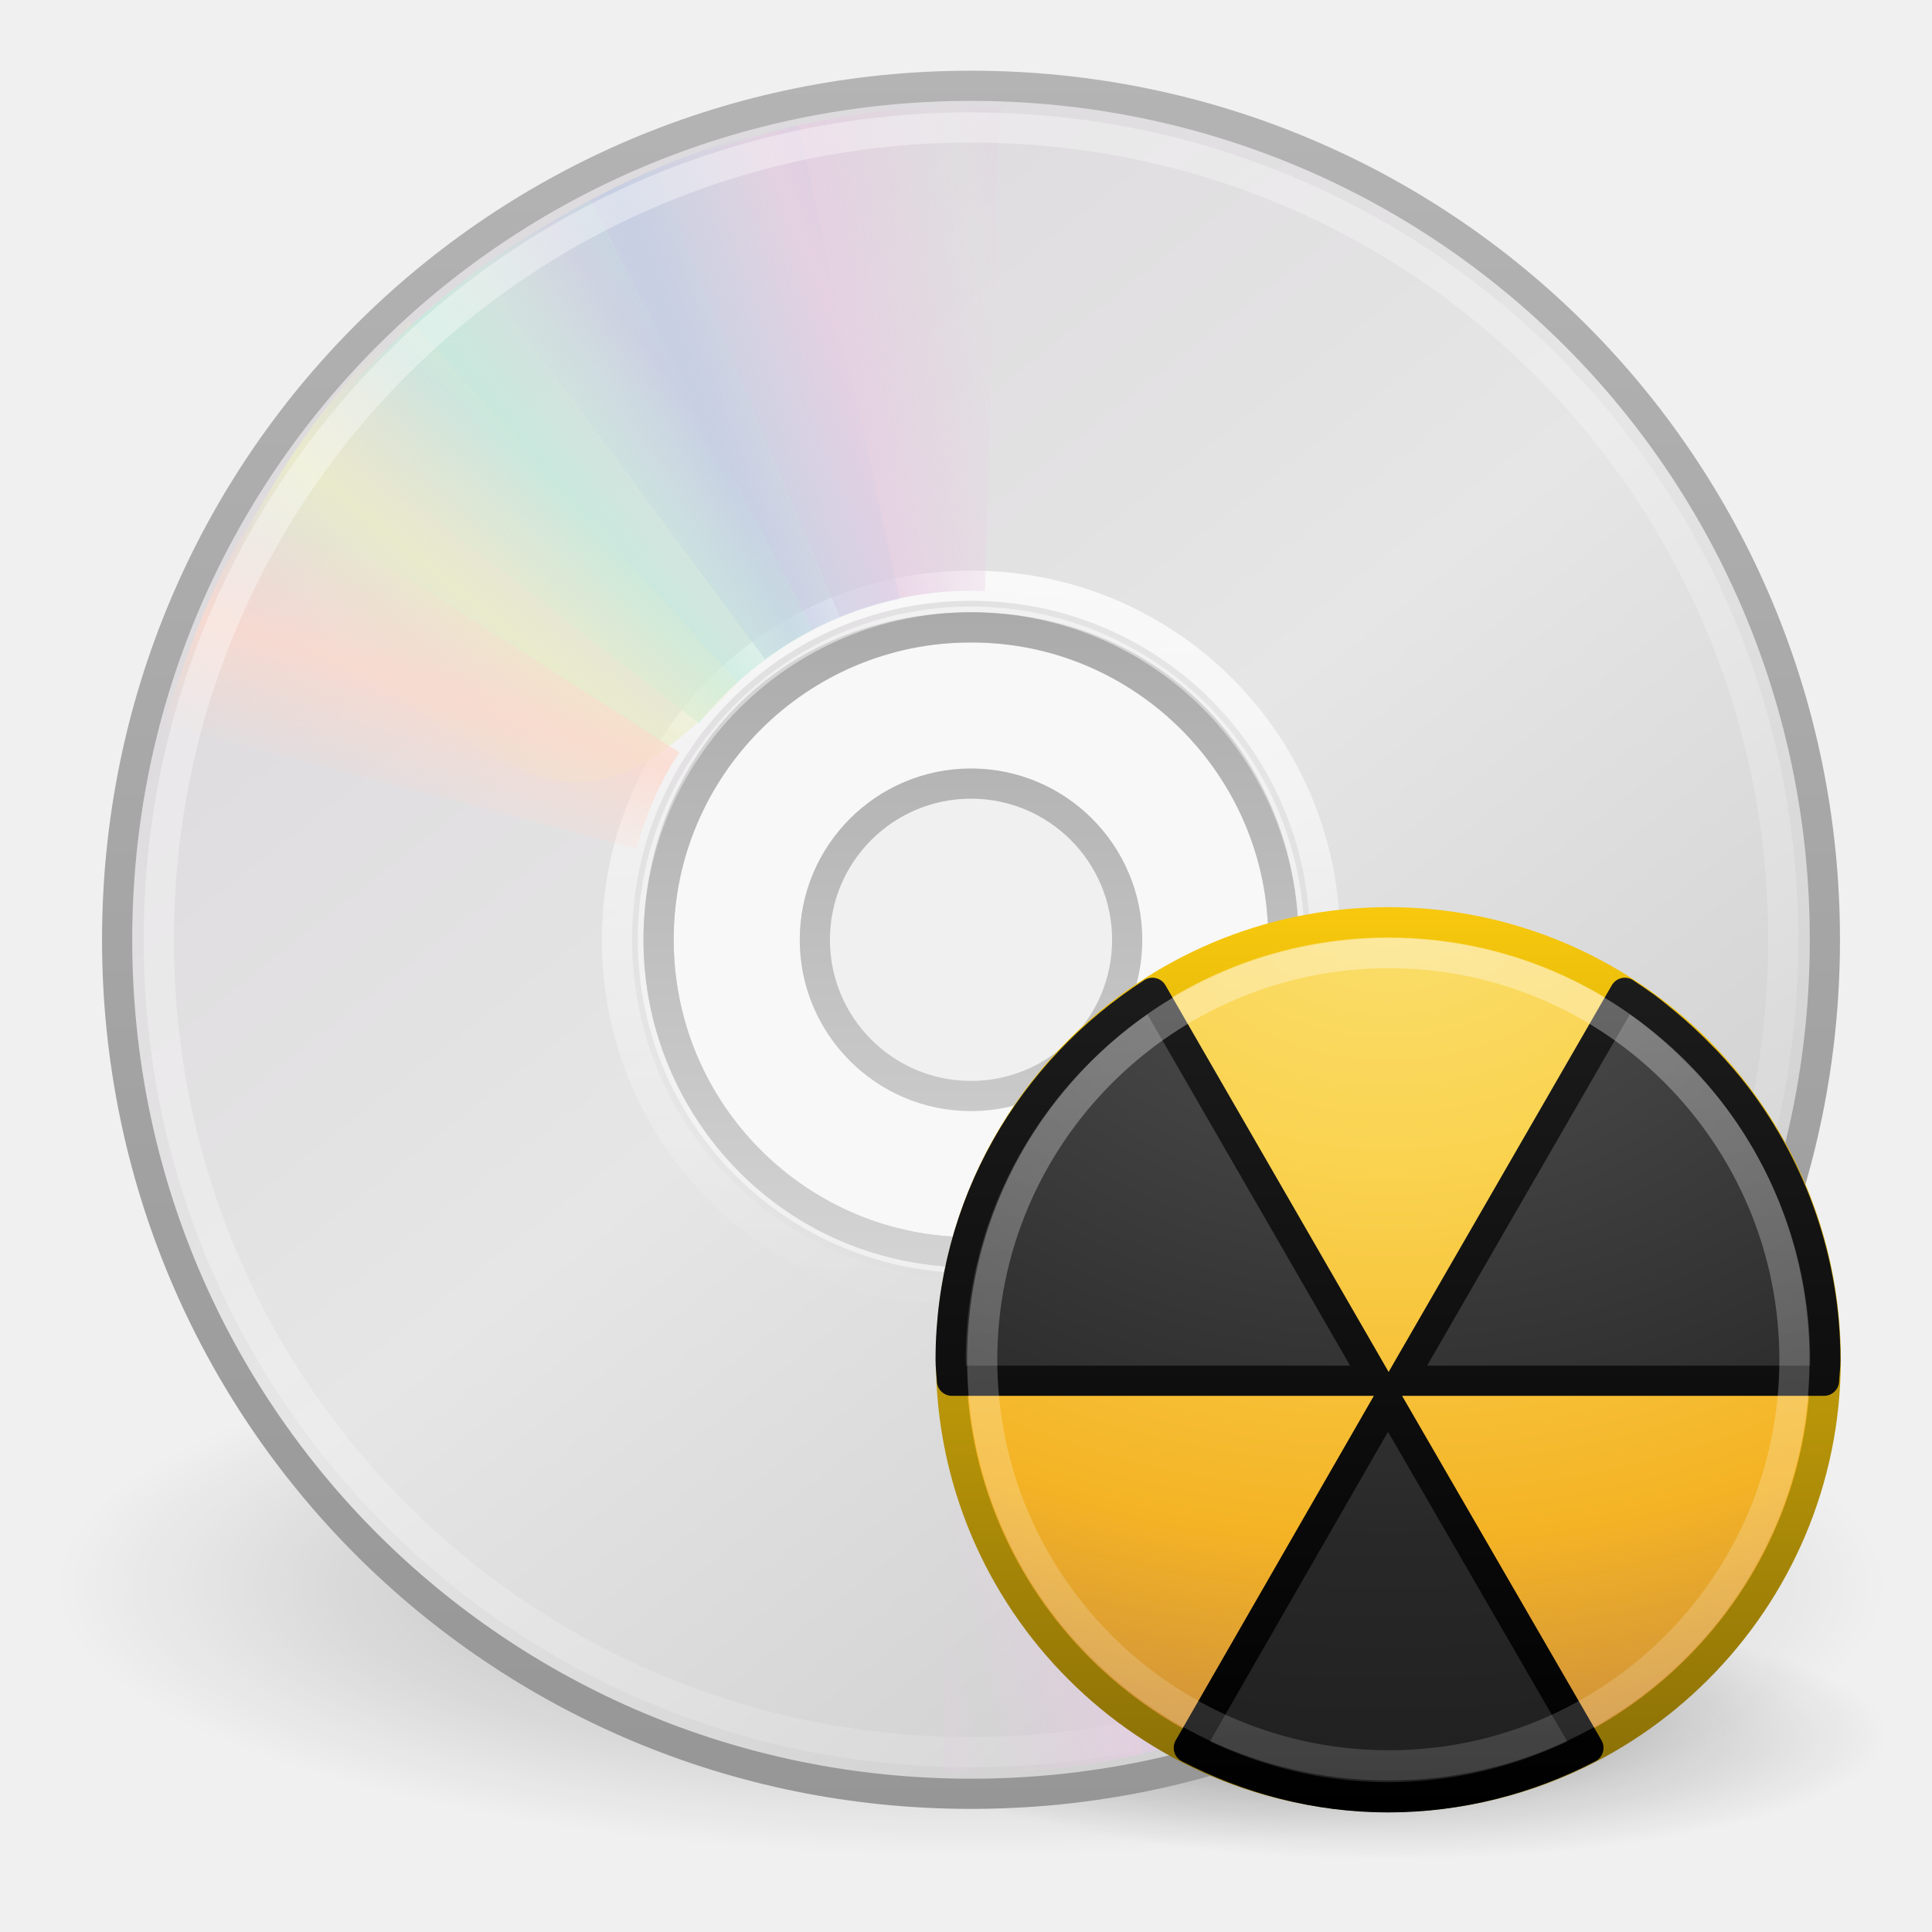
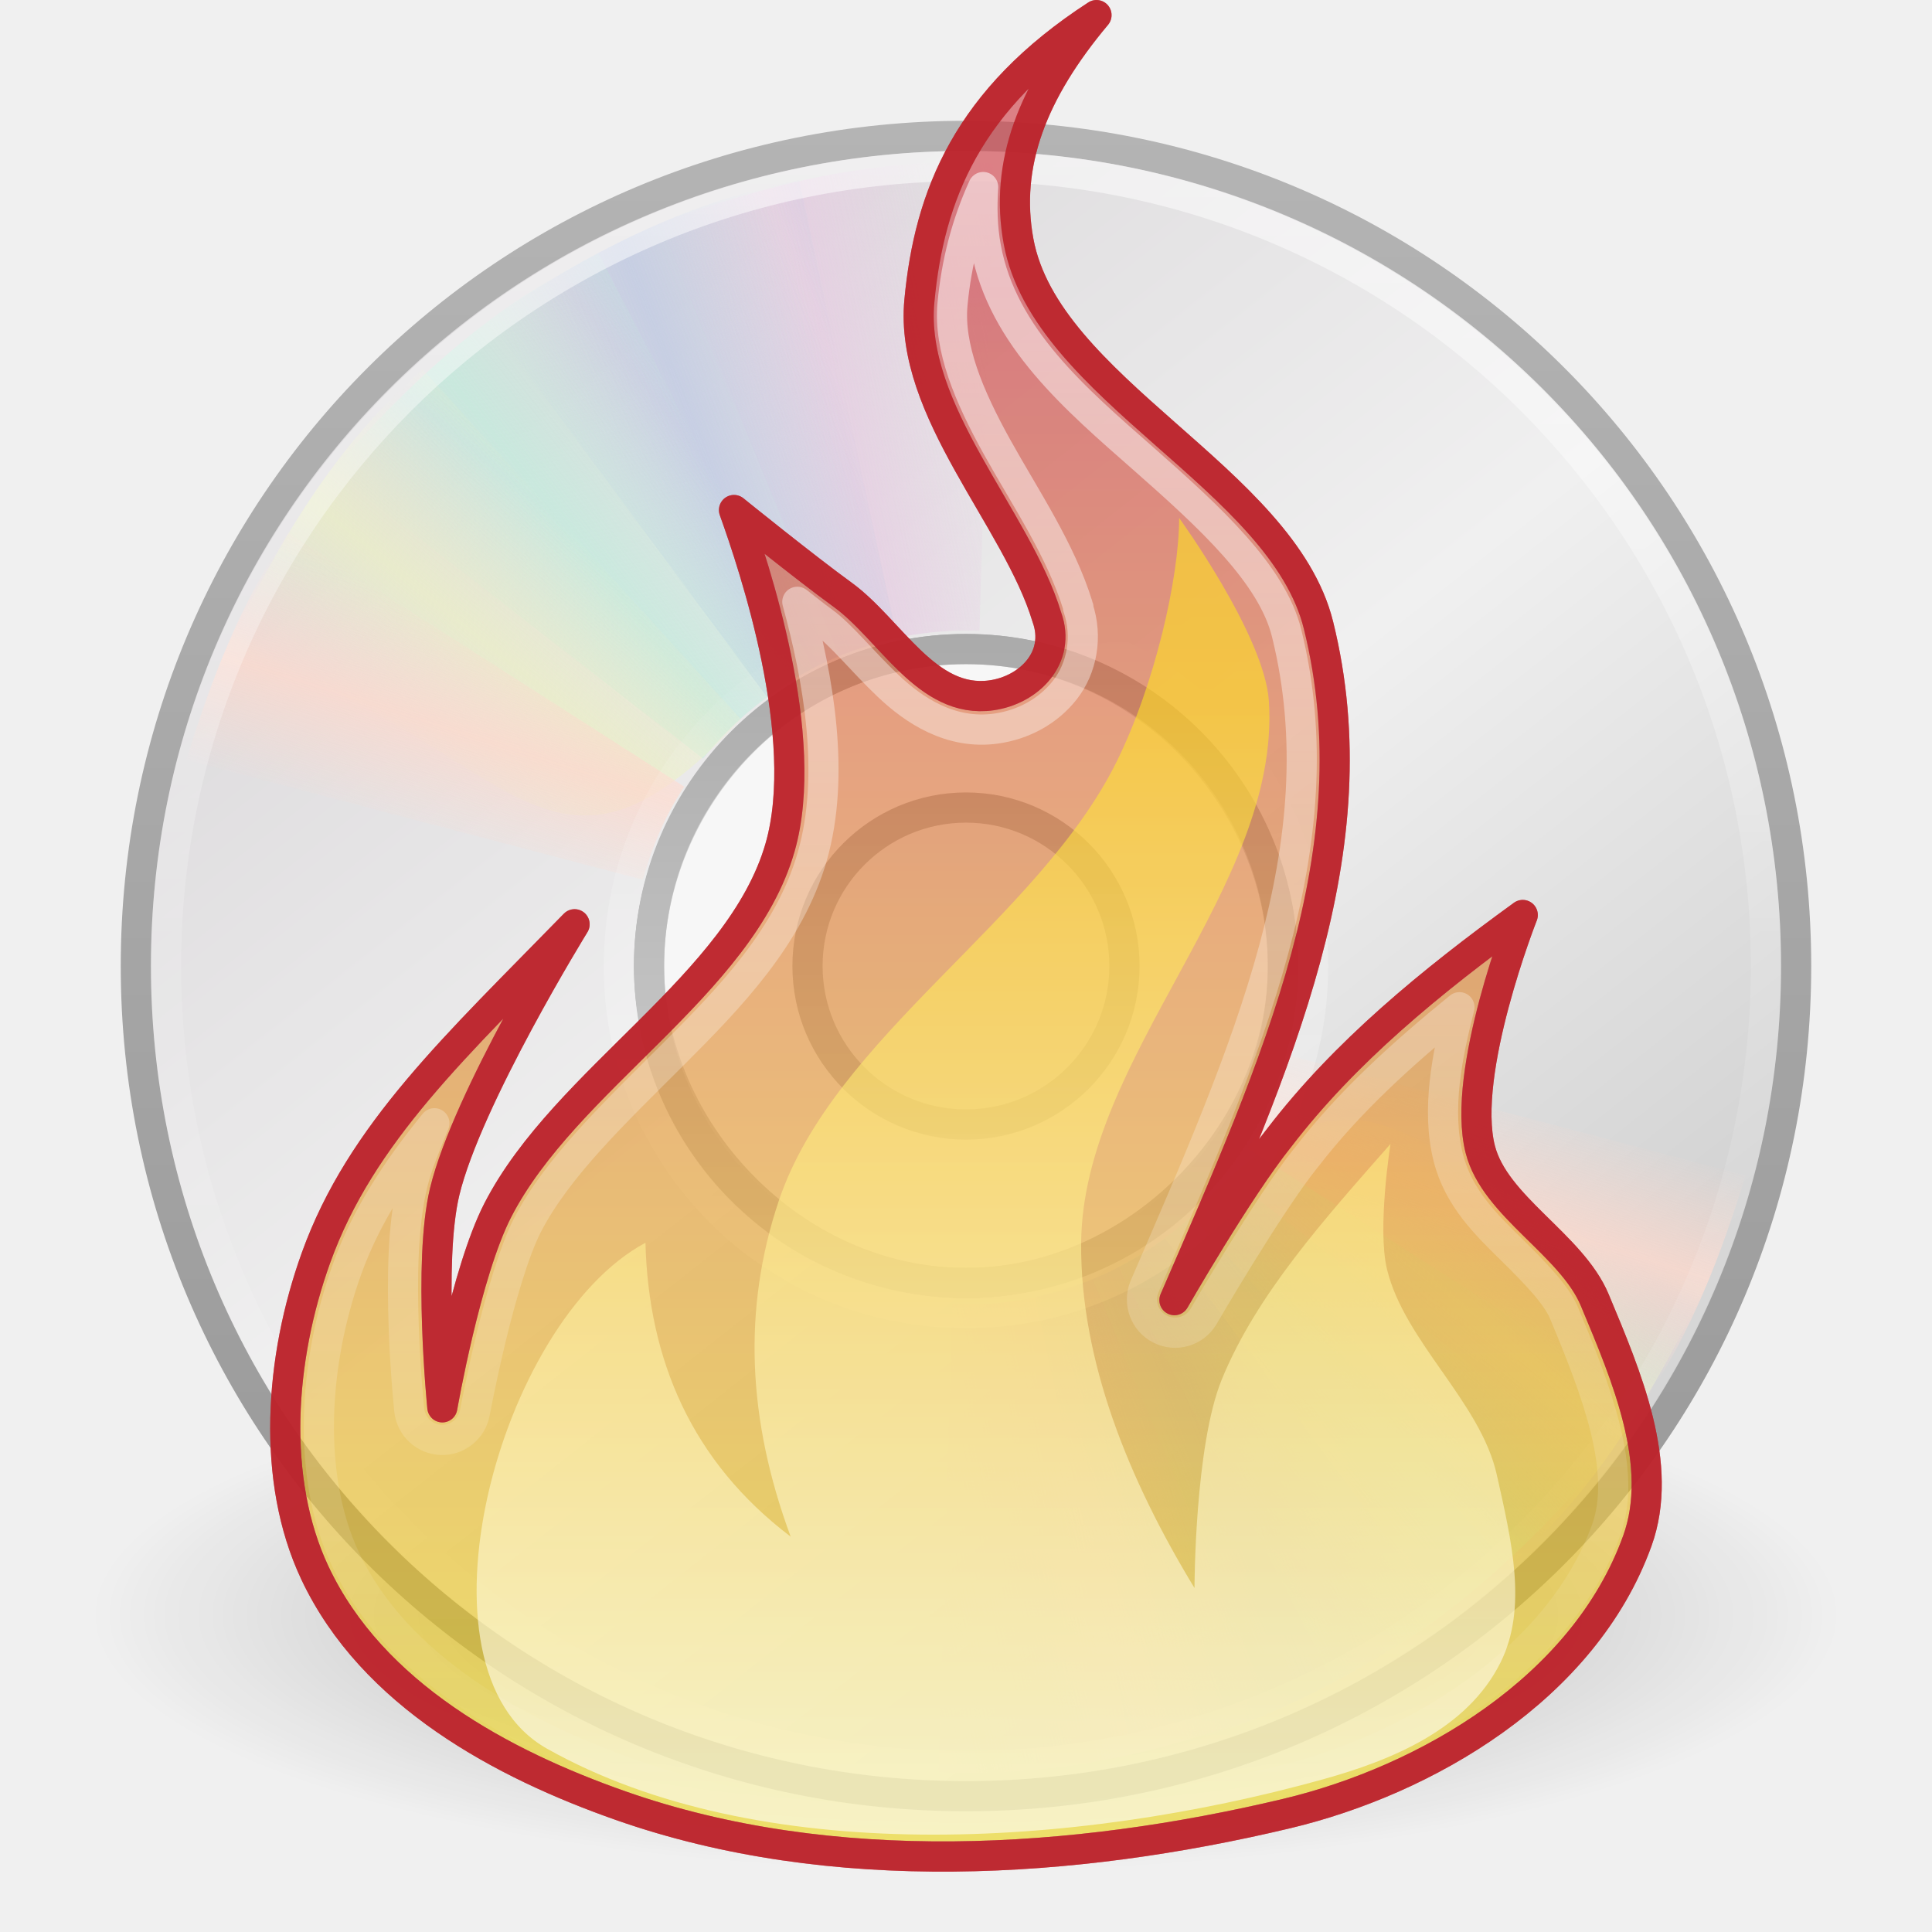
- <svg xmlns="http://www.w3.org/2000/svg" xmlns:xlink="http://www.w3.org/1999/xlink" version="1.0" width="64" height="64" id="svg3367">
-   <defs id="defs3369">
-     <linearGradient id="linearGradient5057">
-       <stop offset="0" style="stop-color:#000000;stop-opacity:1;" id="stop5059" />
-       <stop offset="1" style="stop-color:#1e1e1e;stop-opacity:1;" id="stop5061" />
+ <svg xmlns="http://www.w3.org/2000/svg" xmlns:xlink="http://www.w3.org/1999/xlink" width="64" height="64.001" id="svg7700" version="1.1">
+   <defs id="defs7702">
+     <linearGradient xlink:href="#linearGradient4681-1-0-7-5" id="linearGradient7565" gradientUnits="userSpaceOnUse" gradientTransform="matrix(1.491355,0,0,1.145566,450.5838,-49.98466)" x1="-122.618" y1="63.535" x2="-122.618" y2="151.423" />
+     <linearGradient id="linearGradient4681-1-0-7-5">
+       <stop style="stop-color:#ce353d;stop-opacity:1" offset="0" id="stop4683-5-6-1-5" />
+       <stop style="stop-color:#f1da15;stop-opacity:1" offset="1" id="stop4685-5-4-2-1" />
    </linearGradient>
-     <linearGradient id="linearGradient5039">
-       <stop offset="0" style="stop-color:#505050;stop-opacity:1;" id="stop5041" />
-       <stop offset="0.262" style="stop-color:#414141;stop-opacity:1;" id="stop5043" />
-       <stop offset="0.623" style="stop-color:#282828;stop-opacity:1;" id="stop5045" />
-       <stop offset="1" style="stop-color:#1b1b1b;stop-opacity:1;" id="stop5047" />
+     <linearGradient xlink:href="#linearGradient4689-1-4-0-0" id="linearGradient7567" gradientUnits="userSpaceOnUse" gradientTransform="matrix(1.491355,0,0,1.127436,355.137,-48.585)" x1="-58.903" y1="87.903" x2="-58.903" y2="151.44" />
+     <linearGradient id="linearGradient4689-1-4-0-0">
+       <stop style="stop-color:#ffe023;stop-opacity:1" offset="0" id="stop4691-7-8-8-0" />
+       <stop style="stop-color:#ffffff;stop-opacity:1" offset="1" id="stop4693-2-5-9-9" />
    </linearGradient>
-     <linearGradient id="linearGradient23419">
-       <stop id="stop23421" style="stop-color:#000000;stop-opacity:1" offset="0" />
-       <stop id="stop23423" style="stop-color:#000000;stop-opacity:0" offset="1" />
+     <linearGradient xlink:href="#linearGradient5826-6" id="linearGradient7569" gradientUnits="userSpaceOnUse" x1="68.685" y1="-52.396" x2="68.685" y2="127.617" />
+     <linearGradient id="linearGradient5826-6">
+       <stop style="stop-color:#ffffff;stop-opacity:1;" offset="0" id="stop5828-6" />
+       <stop style="stop-color:#ffffff;stop-opacity:0;" offset="1" id="stop5830-4" />
    </linearGradient>
-     <linearGradient id="linearGradient3772">
-       <stop id="stop3774" style="stop-color:#b4b4b4;stop-opacity:1" offset="0" />
-       <stop id="stop3776" style="stop-color:#969696;stop-opacity:1" offset="1" />
+     <radialGradient xlink:href="#linearGradient23419-0" id="radialGradient7460" gradientUnits="userSpaceOnUse" gradientTransform="matrix(1.281631,0,0,0.3756156,44.34375,184.3609)" cx="23.335" cy="41.636" fx="23.335" fy="41.636" r="22.627" />
+     <linearGradient id="linearGradient23419-0">
+       <stop id="stop23421-37" style="stop-color:#000000;stop-opacity:1" offset="0" />
+       <stop id="stop23423-7" style="stop-color:#000000;stop-opacity:0" offset="1" />
    </linearGradient>
-     <linearGradient x1="12.274" y1="32.416" x2="35.391" y2="14.203" id="linearGradient3263" gradientUnits="userSpaceOnUse">
-       <stop id="stop3265" style="stop-color:#dedbde;stop-opacity:1" offset="0" />
-       <stop id="stop3267" style="stop-color:#e6e6e6;stop-opacity:1" offset="0.5" />
-       <stop id="stop3269" style="stop-color:#d2d2d2;stop-opacity:1" offset="1" />
+     <linearGradient xlink:href="#linearGradient3263-6-7" id="linearGradient7462" gradientUnits="userSpaceOnUse" gradientTransform="matrix(0,1.571442,-1.571442,0,110.5503,140.7854)" x1="12.274" y1="32.416" x2="35.391" y2="14.203" />
+     <linearGradient gradientUnits="userSpaceOnUse" id="linearGradient3263-6-7" y2="14.203" x2="35.391" y1="32.416" x1="12.274">
+       <stop offset="0" style="stop-color:#dedcde;stop-opacity:1;" id="stop3265-8-5" />
+       <stop offset="0.5" style="stop-color:#f0f0f0;stop-opacity:1;" id="stop3267-9-1" />
+       <stop offset="1" style="stop-color:#d2d2d2;stop-opacity:1" id="stop3269-2-4" />
    </linearGradient>
-     <linearGradient id="linearGradient3428">
-       <stop id="stop3430" style="stop-color:#aaaaaa;stop-opacity:1" offset="0" />
-       <stop id="stop3432" style="stop-color:#d4d4d4;stop-opacity:1" offset="1" />
+     <linearGradient xlink:href="#linearGradient3772-6-5" id="linearGradient7464" gradientUnits="userSpaceOnUse" gradientTransform="matrix(1.341463,0,0,1.341463,109.4836,146.3049)" x1="-21.916" y1="3" x2="-21.916" y2="45.033" />
+     <linearGradient id="linearGradient3772-6-5">
+       <stop offset="0" style="stop-color:#b4b4b4;stop-opacity:1;" id="stop3774-6-0" />
+       <stop offset="1" style="stop-color:#969696;stop-opacity:1;" id="stop3776-4-4" />
    </linearGradient>
-     <linearGradient x1="10.609" y1="17.886" x2="9.73" y2="20.613" id="linearGradient3354" xlink:href="#linearGradient3519" gradientUnits="userSpaceOnUse" spreadMethod="reflect" />
-     <linearGradient x1="12.372" y1="16.188" x2="14.609" y2="13.462" id="linearGradient3352" xlink:href="#linearGradient3511" gradientUnits="userSpaceOnUse" spreadMethod="reflect" />
-     <linearGradient x1="14.085" y1="13.046" x2="16.994" y2="10.732" id="linearGradient3350" xlink:href="#linearGradient3503" gradientUnits="userSpaceOnUse" spreadMethod="reflect" />
-     <linearGradient x1="17.495" y1="11.2" x2="21.047" y2="9.796" id="linearGradient3348" xlink:href="#linearGradient3495" gradientUnits="userSpaceOnUse" spreadMethod="reflect" />
-     <linearGradient x1="20.58" y1="10.775" x2="24.274" y2="9.862" id="linearGradient3346" xlink:href="#linearGradient3487" gradientUnits="userSpaceOnUse" spreadMethod="reflect" />
-     <linearGradient id="linearGradient6036">
-       <stop id="stop6038" style="stop-color:#ffffff;stop-opacity:1" offset="0" />
-       <stop id="stop6040" style="stop-color:#ffffff;stop-opacity:0" offset="1" />
+     <linearGradient xlink:href="#linearGradient3428-2" id="linearGradient7466" gradientUnits="userSpaceOnUse" gradientTransform="matrix(1.3125,0,0,1.3125,42.75,147)" x1="21.448" y1="15.5" x2="21.448" y2="32.509" />
+     <linearGradient id="linearGradient3428-2">
+       <stop id="stop3430-00" style="stop-color:#aaaaaa;stop-opacity:1" offset="0" />
+       <stop id="stop3432-08" style="stop-color:#d4d4d4;stop-opacity:1" offset="1" />
    </linearGradient>
-     <linearGradient id="linearGradient3519">
-       <stop id="stop3521" style="stop-color:#fcd9cd;stop-opacity:1" offset="0" />
-       <stop id="stop3523" style="stop-color:#fcd9cd;stop-opacity:0" offset="1" />
+     <linearGradient xlink:href="#linearGradient3487-5" id="linearGradient7468" gradientUnits="userSpaceOnUse" spreadMethod="reflect" x1="20.58" y1="10.775" x2="24.274" y2="9.862" />
+     <linearGradient id="linearGradient3487-5">
+       <stop id="stop3489-76" style="stop-color:#e6cde2;stop-opacity:1" offset="0" />
+       <stop id="stop3491-95" style="stop-color:#e6cde2;stop-opacity:0" offset="1" />
    </linearGradient>
-     <linearGradient x1="10.609" y1="17.886" x2="9.73" y2="20.613" id="linearGradient3319" xlink:href="#linearGradient3519" gradientUnits="userSpaceOnUse" spreadMethod="reflect" />
-     <linearGradient id="linearGradient3511">
-       <stop id="stop3513" style="stop-color:#ebeec7;stop-opacity:1" offset="0" />
-       <stop id="stop3515" style="stop-color:#ebeec7;stop-opacity:0" offset="1" />
+     <linearGradient xlink:href="#linearGradient3495-11" id="linearGradient7470" gradientUnits="userSpaceOnUse" spreadMethod="reflect" x1="17.495" y1="11.2" x2="21.047" y2="9.796" />
+     <linearGradient id="linearGradient3495-11">
+       <stop id="stop3497-5" style="stop-color:#c1cbe4;stop-opacity:1" offset="0" />
+       <stop id="stop3499-5" style="stop-color:#c1cbe4;stop-opacity:0" offset="1" />
    </linearGradient>
-     <linearGradient x1="12.372" y1="16.188" x2="14.609" y2="13.462" id="linearGradient3317" xlink:href="#linearGradient3511" gradientUnits="userSpaceOnUse" spreadMethod="reflect" />
-     <linearGradient id="linearGradient3503">
-       <stop id="stop3505" style="stop-color:#c4ebdd;stop-opacity:1" offset="0" />
-       <stop id="stop3507" style="stop-color:#c4ebdd;stop-opacity:0" offset="1" />
+     <linearGradient xlink:href="#linearGradient3503-9" id="linearGradient7472" gradientUnits="userSpaceOnUse" spreadMethod="reflect" x1="14.085" y1="13.046" x2="16.994" y2="10.732" />
+     <linearGradient id="linearGradient3503-9">
+       <stop id="stop3505-06" style="stop-color:#c4ebdd;stop-opacity:1" offset="0" />
+       <stop id="stop3507-6" style="stop-color:#c4ebdd;stop-opacity:0" offset="1" />
    </linearGradient>
-     <linearGradient x1="14.085" y1="13.046" x2="16.994" y2="10.732" id="linearGradient3315" xlink:href="#linearGradient3503" gradientUnits="userSpaceOnUse" spreadMethod="reflect" />
-     <linearGradient id="linearGradient3495">
-       <stop id="stop3497" style="stop-color:#c1cbe4;stop-opacity:1" offset="0" />
-       <stop id="stop3499" style="stop-color:#c1cbe4;stop-opacity:0" offset="1" />
+     <linearGradient xlink:href="#linearGradient3511-2" id="linearGradient7474" gradientUnits="userSpaceOnUse" spreadMethod="reflect" x1="12.372" y1="16.188" x2="14.609" y2="13.462" />
+     <linearGradient id="linearGradient3511-2">
+       <stop id="stop3513-7" style="stop-color:#ebeec7;stop-opacity:1" offset="0" />
+       <stop id="stop3515-76" style="stop-color:#ebeec7;stop-opacity:0" offset="1" />
    </linearGradient>
-     <linearGradient x1="17.495" y1="11.2" x2="21.047" y2="9.796" id="linearGradient3313" xlink:href="#linearGradient3495" gradientUnits="userSpaceOnUse" spreadMethod="reflect" />
-     <linearGradient id="linearGradient3487">
-       <stop id="stop3489" style="stop-color:#e6cde2;stop-opacity:1" offset="0" />
-       <stop id="stop3491" style="stop-color:#e6cde2;stop-opacity:0" offset="1" />
+     <linearGradient xlink:href="#linearGradient3519-75" id="linearGradient7476" gradientUnits="userSpaceOnUse" spreadMethod="reflect" x1="10.609" y1="17.886" x2="9.73" y2="20.613" />
+     <linearGradient id="linearGradient3519-75">
+       <stop id="stop3521-13" style="stop-color:#fcd9cd;stop-opacity:1" offset="0" />
+       <stop id="stop3523-29" style="stop-color:#fcd9cd;stop-opacity:0" offset="1" />
    </linearGradient>
-     <linearGradient x1="20.58" y1="10.775" x2="24.274" y2="9.862" id="linearGradient3311" xlink:href="#linearGradient3487" gradientUnits="userSpaceOnUse" spreadMethod="reflect" />
-     <linearGradient xlink:href="#linearGradient6036" id="linearGradient2453" gradientUnits="userSpaceOnUse" gradientTransform="matrix(1.359072,0,0,1.359243,-0.9233902,-2.848944)" x1="10.502" y1="3.61" x2="48.799" y2="54.698" />
-     <linearGradient xlink:href="#linearGradient6036" id="linearGradient2462" gradientUnits="userSpaceOnUse" gradientTransform="matrix(0.5924159,0,0,0.5924906,17.74238,16.31987)" x1="18.776" y1="4.038" x2="18.203" y2="45.962" />
-     <linearGradient xlink:href="#linearGradient3428" id="linearGradient2465" gradientUnits="userSpaceOnUse" gradientTransform="matrix(1.293577,0,0,1.29374,1.120086,0.082366)" x1="21.448" y1="15.5" x2="21.448" y2="32.509" />
-     <linearGradient xlink:href="#linearGradient3263" id="linearGradient2470" gradientUnits="userSpaceOnUse" gradientTransform="matrix(0,1.616574,-1.616369,0,69.50406,-7.665642)" x1="12.274" y1="32.416" x2="35.391" y2="14.203" />
-     <linearGradient xlink:href="#linearGradient3772" id="linearGradient2472" gradientUnits="userSpaceOnUse" gradientTransform="matrix(1.379815,0,0,1.37999,68.40686,-1.987619)" x1="-21.916" y1="3" x2="-21.916" y2="45.033" />
-     <radialGradient xlink:href="#linearGradient23419" id="radialGradient2475" gradientUnits="userSpaceOnUse" gradientTransform="matrix(1.341555,0,0,0.3963819,0.8613692,36.01802)" cx="23.335" cy="41.636" fx="23.335" fy="41.636" r="22.627" />
-     <linearGradient id="linearGradient8838">
-       <stop id="stop8840" style="stop-color:#000000;stop-opacity:1" offset="0" />
-       <stop id="stop8842" style="stop-color:#000000;stop-opacity:0" offset="1" />
+     <linearGradient xlink:href="#linearGradient3487-5" id="linearGradient7478" gradientUnits="userSpaceOnUse" spreadMethod="reflect" x1="20.58" y1="10.775" x2="24.274" y2="9.862" />
+     <linearGradient xlink:href="#linearGradient3495-11" id="linearGradient7480" gradientUnits="userSpaceOnUse" spreadMethod="reflect" x1="17.495" y1="11.2" x2="21.047" y2="9.796" />
+     <linearGradient xlink:href="#linearGradient3503-9" id="linearGradient7482" gradientUnits="userSpaceOnUse" spreadMethod="reflect" x1="14.085" y1="13.046" x2="16.994" y2="10.732" />
+     <linearGradient xlink:href="#linearGradient3511-2" id="linearGradient7484" gradientUnits="userSpaceOnUse" spreadMethod="reflect" x1="12.372" y1="16.188" x2="14.609" y2="13.462" />
+     <linearGradient xlink:href="#linearGradient3519-75" id="linearGradient7486" gradientUnits="userSpaceOnUse" spreadMethod="reflect" x1="10.609" y1="17.886" x2="9.73" y2="20.613" />
+     <linearGradient xlink:href="#linearGradient4011-89" id="linearGradient7488" gradientUnits="userSpaceOnUse" gradientTransform="matrix(1.432432,0,0,1.432432,-28.50341,142.1775)" x1="71.204" y1="6.238" x2="71.204" y2="44.341" />
+     <linearGradient id="linearGradient4011-89">
+       <stop offset="0" style="stop-color:#ffffff;stop-opacity:1;" id="stop4013-7" />
+       <stop id="stop4015-6" style="stop-color:#ffffff;stop-opacity:0.235;" offset="0.508" />
+       <stop offset="0.835" style="stop-color:#ffffff;stop-opacity:0.157;" id="stop4017-4" />
+       <stop offset="1" style="stop-color:#ffffff;stop-opacity:0.392;" id="stop4019-53" />
    </linearGradient>
-     <linearGradient id="linearGradient3242">
-       <stop id="stop3244" style="stop-color:#fadf6e;stop-opacity:1" offset="0" />
-       <stop id="stop3246" style="stop-color:#fad350;stop-opacity:1" offset="0.262" />
-       <stop id="stop3248" style="stop-color:#f4b325;stop-opacity:1" offset="0.623" />
-       <stop id="stop3250" style="stop-color:#ae744f;stop-opacity:1" offset="1" />
+     <linearGradient xlink:href="#linearGradient6036-5" id="linearGradient7490" gradientUnits="userSpaceOnUse" gradientTransform="matrix(0.5808777,0,0,-0.5808775,60.10737,193.0219)" x1="18.776" y1="4.038" x2="18.203" y2="45.962" />
+     <linearGradient id="linearGradient6036-5">
+       <stop id="stop6038-4" style="stop-color:#ffffff;stop-opacity:1" offset="0" />
+       <stop id="stop6040-89" style="stop-color:#ffffff;stop-opacity:0" offset="1" />
    </linearGradient>
-     <linearGradient id="linearGradient2490">
-       <stop id="stop2492" style="stop-color:#866c05;stop-opacity:1;" offset="0" />
-       <stop id="stop2494" style="stop-color:#f7c80d;stop-opacity:1;" offset="1" />
-     </linearGradient>
-     <linearGradient id="linearGradient4873">
-       <stop id="stop4875" style="stop-color:#ffffff;stop-opacity:1" offset="0" />
-       <stop id="stop4877" style="stop-color:#ffffff;stop-opacity:0" offset="1" />
-     </linearGradient>
-     <radialGradient xlink:href="#linearGradient3242" id="radialGradient5024" gradientUnits="userSpaceOnUse" gradientTransform="matrix(-2.7360303e-7,1.699614,-2.243177,-3.6119683e-7,54.94107,-11.15414)" cx="23.896" cy="3.99" fx="23.896" fy="3.99" r="20.397" />
-     <linearGradient xlink:href="#linearGradient2490" id="linearGradient5026" gradientUnits="userSpaceOnUse" gradientTransform="matrix(0.7120416,0,0,0.7121317,28.90178,27.94896)" x1="18.379" y1="44.98" x2="18.379" y2="3.082" />
-     <radialGradient xlink:href="#linearGradient8838" id="radialGradient5029" gradientUnits="userSpaceOnUse" gradientTransform="matrix(1.55838,0,0,0.3896436,-51.60274,55.65793)" cx="62.625" cy="4.625" fx="62.625" fy="4.625" r="10.625" />
-     <radialGradient xlink:href="#linearGradient5039" id="radialGradient5037" cx="35.759" cy="23.538" fx="35.759" fy="23.538" r="11" gradientTransform="matrix(-4.8339923e-7,3.151626,-4.159563,-6.3815913e-7,143.8989,-83.23997)" gradientUnits="userSpaceOnUse" />
-     <linearGradient xlink:href="#linearGradient5057" id="linearGradient5055" x1="32.859" y1="46.664" x2="32.859" y2="25.043" gradientUnits="userSpaceOnUse" gradientTransform="matrix(1.379815,0,0,1.37999,-3.350079,-4.415083)" />
-     <linearGradient xlink:href="#linearGradient4873" id="linearGradient3746" gradientUnits="userSpaceOnUse" gradientTransform="matrix(1.498856,0,0,1.499011,-44.83821,52.73037)" x1="63.397" y1="-17.948" x2="63.397" y2="18.707" />
  </defs>
-   <path style="opacity:0.3;fill:url(#radialGradient5029);fill-opacity:1;fill-rule:evenodd;stroke:none;stroke-width:1;marker:none;visibility:visible;display:inline;overflow:visible" id="path8836" d="M 62.549,57.46 C 62.549,59.746 55.135,61.6 45.991,61.6 36.846,61.6 29.433,59.746 29.433,57.46 c 0,-2.286 7.413,-4.14 16.558,-4.14 9.145,0 16.558,1.854 16.558,4.14 l 0,0 z" />
-   <path style="opacity:0.3;fill:url(#radialGradient2475);fill-opacity:1;fill-rule:evenodd;stroke:none;stroke-width:2;marker:none;visibility:visible;display:inline;overflow:visible" id="path23417" d="m 62.522,52.522 c 0.002,4.954 -13.59,8.97 -30.356,8.97 -16.766,0 -30.357,-4.016 -30.356,-8.97 -0.002,-4.954 13.59,-8.97 30.356,-8.97 16.766,0 30.357,4.016 30.356,8.97 l 0,0 z" />
-   <path style="fill:url(#linearGradient2470);fill-rule:nonzero;stroke:url(#linearGradient2472);stroke-width:1;stroke-miterlimit:4;stroke-opacity:1" id="path2781" d="m 60.452,31.132 c 0,-15.681 -12.607,-28.29 -28.286,-28.29 -15.679,0 -28.286,12.609 -28.286,28.29 -2.8e-6,15.681 12.607,28.29 28.286,28.29 15.679,-3e-6 28.286,-12.609 28.286,-28.29 z m -17.938,0 c 0,5.697 -4.539,10.35 -10.349,10.35 -5.924,0 -10.349,-4.768 -10.349,-10.35 0,-5.696 4.197,-10.35 10.349,-10.35 6.152,0 10.349,4.767 10.349,10.35 z" />
-   <path style="opacity:0.5;fill:#ffffff;fill-opacity:1;fill-rule:nonzero;stroke:none;stroke-width:1;marker:none;visibility:visible;display:inline;overflow:visible;enable-background:accumulate" id="path2474" d="m 32.166,20.092 c -6.093,0 -11.039,4.946 -11.039,11.04 0,6.094 4.945,11.04 11.039,11.04 6.093,0 11.039,-4.946 11.039,-11.04 0,-6.094 -4.945,-11.04 -11.039,-11.04 z m 0,5.52 c 3.047,0 5.519,2.473 5.519,5.52 0,3.047 -2.473,5.52 -5.519,5.52 -3.047,0 -5.519,-2.473 -5.519,-5.52 0,-3.047 2.473,-5.52 5.519,-5.52 z" />
-   <path style="fill:none;stroke:url(#linearGradient2465);stroke-width:1;stroke-linecap:butt;stroke-linejoin:round;stroke-miterlimit:4;stroke-opacity:1;stroke-dasharray:none;stroke-dashoffset:0;marker:none;visibility:visible;display:inline;overflow:visible;enable-background:accumulate" id="path3418" d="m 32.166,20.782 c -5.712,0 -10.349,4.637 -10.349,10.35 0,5.713 4.636,10.35 10.349,10.35 5.712,0 10.349,-4.637 10.349,-10.35 0,-5.713 -4.636,-10.35 -10.349,-10.35 z m 0,5.175 c 2.856,0 5.174,2.318 5.174,5.175 0,2.857 -2.318,5.175 -5.174,5.175 -2.856,0 -5.174,-2.318 -5.174,-5.175 0,-2.857 2.318,-5.175 5.174,-5.175 z" />
-   <path style="opacity:0.8;fill:none;stroke:url(#linearGradient2462);stroke-width:1;stroke-miterlimit:4;stroke-opacity:1" id="path3281" d="m 32.166,19.402 c -6.501,0 -11.728,5.228 -11.728,11.73 0,6.502 5.228,11.73 11.728,11.73 6.501,0 11.728,-5.228 11.728,-11.73 0,-6.502 -5.228,-11.73 -11.728,-11.73 l 0,0 0,0 0,0 z" />
-   <g id="g3527" transform="matrix(1.379815,0,0,1.37999,-0.9496371,-1.987619)">
-     <path style="opacity:0.8;fill:url(#linearGradient3346);fill-opacity:1;fill-rule:nonzero;stroke:none" id="path3296" transform="matrix(0.9996011,0.02824295,-0.02824295,0.9996011,0.6924114,-0.6708346)" d="M 15.857,5.731 20.625,16.344 C 21.66,15.885 22.795,15.625 24,15.625 c 0.032,0 0.062,-3.6e-4 0.094,0 L 24.108,4.005 c -2.942,-0.071 -5.543,0.657 -8.251,1.726 l 10e-7,0 z" />
-     <path style="opacity:0.8;fill:url(#linearGradient3348);fill-opacity:1;fill-rule:nonzero;stroke:none" id="path3308" d="m 12.121,7.906 6.931,9.36 c 0.913,-0.67 1.966,-1.167 3.143,-1.425 0.031,-0.007 0.06,-0.014 0.092,-0.02 L 19.857,4.426 c -2.889,0.561 -5.32,1.856 -7.736,3.48 l 0,0 z" />
-     <path style="opacity:0.8;fill:url(#linearGradient3350);fill-opacity:1;fill-rule:nonzero;stroke:none" id="path3310" d="m 8.252,11.647 9.214,7.156 c 0.709,-0.883 1.597,-1.636 2.667,-2.19 0.028,-0.015 0.055,-0.029 0.083,-0.043 L 14.866,6.251 C 12.221,7.541 10.166,9.452 8.252,11.647 z" />
-     <path style="opacity:0.8;fill:url(#linearGradient3352);fill-opacity:1;fill-rule:nonzero;stroke:none" id="path3312" d="m 5.633,16.074 c 7.175,2.242 7.85,7.031 12.777,1.754 L 10.5,9.132 C 8.279,11.063 6.913,13.459 5.633,16.074 z" />
-     <path style="opacity:0.8;fill:url(#linearGradient3354);fill-opacity:1;fill-rule:nonzero;stroke:none" id="path3314" d="M 7.155,13.193 C 5.972,14.945 5.248,16.83 4.63,18.837 L 15.969,21.812 C 16.184,21.049 16.487,20.298 16.938,19.594 16.955,19.567 16.982,19.527 17,19.5 L 7.155,13.193 z" />
+   <g id="layer1" transform="translate(15.63636,6.910192)">
+     <g style="display:inline;enable-background:new" id="g7441" transform="translate(-57.88636,-153.4091)">
+       <path d="m 103.25,200 c 0.001,4.694 -12.983,8.5 -29,8.5 -16.017,0 -29.001,-3.806 -29,-8.5 -0.002,-4.694 12.983,-8.5 29,-8.5 16.017,0 29.001,3.806 29,8.5 l 0,0 z" id="path23417-87" style="opacity:0.3;fill:url(#radialGradient7460);fill-opacity:1;fill-rule:evenodd;stroke:none;stroke-width:2;marker:none;visibility:visible;display:inline;overflow:visible" />
+       <path d="m 101.75,178.5 c 0,-15.243 -12.257,-27.5 -27.5,-27.5 -15.243,0 -27.5,12.257 -27.5,27.5 -3e-6,15.243 12.257,27.5 27.5,27.5 15.243,0 27.5,-12.257 27.5,-27.5 z m -17,0 c 0,5.538 -4.851,10.5 -10.5,10.5 -5.759,0 -10.5,-5.074 -10.5,-10.5 0,-5.537 4.519,-10.5 10.5,-10.5 5.981,0 10.5,5.073 10.5,10.5 z" id="path2781-7" style="fill:url(#linearGradient7462);fill-opacity:1;fill-rule:nonzero;stroke:url(#linearGradient7464);stroke-width:1;stroke-miterlimit:4;stroke-opacity:1" />
+       <path d="m 74.25,168 c -5.796,0 -10.5,4.704 -10.5,10.5 0,5.796 4.704,10.5 10.5,10.5 5.796,0 10.5,-4.704 10.5,-10.5 0,-5.796 -4.704,-10.5 -10.5,-10.5 z m 0,5.25 c 2.898,0 5.25,2.352 5.25,5.25 0,2.898 -2.352,5.25 -5.25,5.25 -2.898,0 -5.25,-2.352 -5.25,-5.25 0,-2.898 2.352,-5.25 5.25,-5.25 z" id="path3418-4" style="fill:#ffffff;fill-opacity:0.498;stroke:url(#linearGradient7466);stroke-width:1;stroke-linecap:butt;stroke-linejoin:round;stroke-miterlimit:4;stroke-opacity:1;stroke-dasharray:none;stroke-dashoffset:0;marker:none;visibility:visible;display:inline;overflow:visible;enable-background:accumulate" />
+       <g transform="matrix(1.333333,0,0,1.333333,42.25,146.5589)" id="g3527-3">
+         <path d="M 15.857,5.731 20.625,16.344 C 21.66,15.885 22.795,15.625 24,15.625 c 0.032,0 0.062,-3.6e-4 0.094,0 L 24.108,4.005 c -2.942,-0.071 -5.543,0.657 -8.251,1.726 l 10e-7,0 z" transform="matrix(0.9996011,0.02824295,-0.02824295,0.9996011,0.6924114,-0.6708346)" id="path3296-1" style="opacity:0.8;fill:url(#linearGradient7468);fill-opacity:1;fill-rule:nonzero;stroke:none" />
+         <path d="m 12.121,7.906 6.931,9.36 c 0.913,-0.67 1.966,-1.167 3.143,-1.425 0.031,-0.007 0.06,-0.014 0.092,-0.02 L 19.857,4.426 c -2.889,0.561 -5.32,1.856 -7.736,3.48 l 0,0 z" id="path3308-30" style="opacity:0.8;fill:url(#linearGradient7470);fill-opacity:1;fill-rule:nonzero;stroke:none" />
+         <path d="m 8.252,11.647 9.214,7.156 c 0.709,-0.883 1.597,-1.636 2.667,-2.19 0.028,-0.015 0.055,-0.029 0.083,-0.043 L 14.866,6.251 C 12.221,7.541 10.166,9.452 8.252,11.647 z" id="path3310-7" style="opacity:0.8;fill:url(#linearGradient7472);fill-opacity:1;fill-rule:nonzero;stroke:none" />
+         <path d="m 5.633,16.074 c 7.175,2.242 7.85,7.031 12.777,1.754 L 10.5,9.132 C 8.279,11.063 6.913,13.459 5.633,16.074 z" id="path3312-1" style="opacity:0.8;fill:url(#linearGradient7474);fill-opacity:1;fill-rule:nonzero;stroke:none" />
+         <path d="M 7.155,13.193 C 5.972,14.945 5.248,16.83 4.63,18.837 L 15.969,21.812 C 16.184,21.049 16.487,20.298 16.938,19.594 16.955,19.567 16.982,19.527 17,19.5 L 7.155,13.193 z" id="path3314-7" style="opacity:0.8;fill:url(#linearGradient7476);fill-opacity:1;fill-rule:nonzero;stroke:none" />
+       </g>
+       <g transform="matrix(-1.333333,0,0,-1.333333,106.25,210.5467)" id="g3297-8">
+         <path d="M 15.857,5.731 20.625,16.344 C 21.66,15.885 22.795,15.625 24,15.625 c 0.032,0 0.062,-3.6e-4 0.094,0 L 24.108,4.005 c -2.942,-0.071 -5.543,0.657 -8.251,1.726 l 10e-7,0 z" transform="matrix(0.9996011,0.02824295,-0.02824295,0.9996011,0.6924114,-0.6708346)" id="path3299-6" style="opacity:0.8;fill:url(#linearGradient7478);fill-opacity:1;fill-rule:nonzero;stroke:none" />
+         <path d="m 12.121,7.906 6.931,9.36 c 0.913,-0.67 1.966,-1.167 3.143,-1.425 0.031,-0.007 0.06,-0.014 0.092,-0.02 L 19.857,4.426 c -2.889,0.561 -5.32,1.856 -7.736,3.48 l 0,0 z" id="path3301-1" style="opacity:0.8;fill:url(#linearGradient7480);fill-opacity:1;fill-rule:nonzero;stroke:none" />
+         <path d="m 8.252,11.647 9.214,7.156 c 0.709,-0.883 1.597,-1.636 2.667,-2.19 0.028,-0.015 0.055,-0.029 0.083,-0.043 L 14.866,6.251 C 12.221,7.541 10.166,9.452 8.252,11.647 z" id="path3303-0" style="opacity:0.8;fill:url(#linearGradient7482);fill-opacity:1;fill-rule:nonzero;stroke:none" />
+         <path d="m 5.633,16.074 c 7.175,2.242 7.85,7.031 12.777,1.754 L 10.5,9.132 C 8.279,11.063 6.913,13.459 5.633,16.074 z" id="path3305-8" style="opacity:0.8;fill:url(#linearGradient7484);fill-opacity:1;fill-rule:nonzero;stroke:none" />
+         <path d="M 7.155,13.193 C 5.972,14.945 5.248,16.83 4.63,18.837 L 15.969,21.812 C 16.184,21.049 16.487,20.298 16.938,19.594 16.955,19.567 16.982,19.527 17,19.5 L 7.155,13.193 z" id="path3307-3" style="opacity:0.8;fill:url(#linearGradient7486);fill-opacity:1;fill-rule:nonzero;stroke:none" />
+       </g>
+       <path d="M 100.75,178.499 C 100.75,193.135 88.885,205 74.25,205 59.615,205 47.75,193.135 47.75,178.499 47.75,163.864 59.615,152 74.25,152 88.885,152 100.75,163.864 100.75,178.499 l 0,0 z" id="path8655-0" style="opacity:0.55;color:#000000;fill:none;stroke:url(#linearGradient7488);stroke-width:1;stroke-linecap:round;stroke-linejoin:round;stroke-miterlimit:4;stroke-opacity:1;stroke-dasharray:none;stroke-dashoffset:0;marker:none;visibility:visible;display:inline;overflow:visible;enable-background:accumulate" />
+       <path d="m 74.25,190 c -6.374,0 -11.5,-5.126 -11.5,-11.5 0,-6.374 5.126,-11.5 11.5,-11.5 6.374,0 11.5,5.126 11.5,11.5 0,6.374 -5.126,11.5 -11.5,11.5 l 0,0 0,0 0,0 z" id="path3281-0" style="opacity:0.4;fill:none;stroke:url(#linearGradient7490);stroke-width:1;stroke-miterlimit:4;stroke-opacity:1" />
+     </g>
+     <g style="display:inline;enable-background:new" id="g7558" transform="translate(-138.4067,-210.6506)">
+       <g transform="matrix(0.4925779,0,0,0.4939951,25.84195,201.8908)" id="g5795-7" style="display:inline;enable-background:new">
+         <path style="opacity:0.6;fill:url(#linearGradient7565);fill-opacity:1;stroke:#bd222a;stroke-width:2.027px;stroke-linecap:round;stroke-linejoin:round;stroke-opacity:1;display:inline;enable-background:new" d="m 270.519,4.758 c -8.681,5.615 -11.246,12.099 -11.911,19.169 -0.694,7.378 6.57,14.58 8.576,21.21 0.973,2.689 -1.179,4.878 -3.732,5.236 -4.351,0.61 -6.784,-4.417 -10.006,-6.745 -2.523,-1.823 -7.306,-5.68 -7.306,-5.68 1.353,3.763 5.228,15.243 3.097,22.63 -2.666,9.239 -14.441,15.518 -18.979,24.316 -2.155,4.178 -3.732,13.223 -3.732,13.223 0,0 -0.986,-9.728 0.159,-14.465 1.514,-6.264 8.735,-17.926 8.735,-17.926 -7.948,8.134 -14.37,13.994 -17.391,22.363 -2.45,6.787 -3.016,14.892 -0.079,21.121 3.863,8.195 12.658,12.848 20.567,15.619 14.246,4.99 30.515,3.924 44.787,0.532 9.358,-2.223 19.996,-8.37 23.585,-18.281 1.842,-5.087 -0.709,-11.014 -2.859,-16.151 -1.562,-3.731 -6.725,-6.27 -7.703,-10.117 -1.315,-5.172 2.859,-15.708 2.859,-15.708 -6.215,4.493 -11.965,9.2 -16.358,14.909 -2.776,3.45 -7.068,10.916 -7.068,10.916 6.922,-15.951 13.42,-30.244 9.688,-45.259 -2.446,-9.842 -18.336,-15.816 -20.17,-25.736 -0.958,-5.181 0.924,-10.043 5.241,-15.175 z" id="path3909-7-8-0-3" />
+         <path style="opacity:0.6;fill:url(#linearGradient7567);fill-opacity:1;stroke:none;display:inline;enable-background:new" d="m 276.078,38.481 c 0,3.986 -1.625,11.152 -4.209,16.348 -5.293,10.645 -18.991,18.408 -22.711,29.426 -2.457,7.276 -2.105,14.726 0.794,22.534 -6.668,-5.041 -9.56,-11.861 -9.767,-19.706 -9.878,5.268 -16.171,28.566 -6.627,33.921 14.215,7.976 35.423,6.71 52.197,2.059 4.592,-1.273 9.69,-3.343 11.936,-7.834 1.835,-3.669 0.739,-8.164 -0.252,-12.594 -1.091,-4.878 -6.208,-8.919 -7.385,-13.785 -0.664,-2.746 0.238,-8.395 0.238,-8.395 -4.407,4.997 -9.027,10.107 -11.356,15.818 -1.819,4.466 -1.826,13.962 -1.826,13.962 -4.376,-7.168 -7.691,-15.209 -7.623,-23.152 0.106,-12.504 13.431,-23.829 12.626,-36.319 -0.283,-4.388 -6.035,-12.283 -6.035,-12.283 z" id="path4679-1-2-1-0" />
+         <path id="path3909-7-8-6-3-6" d="m 270.519,4.758 c -8.681,5.615 -11.247,12.099 -11.911,19.169 -0.694,7.378 6.57,14.58 8.576,21.21 0.973,2.689 -1.179,4.878 -3.732,5.236 -4.351,0.61 -6.784,-4.417 -10.006,-6.745 -2.523,-1.823 -7.306,-5.68 -7.306,-5.68 1.353,3.763 5.228,15.243 3.097,22.63 -2.666,9.239 -14.441,15.518 -18.979,24.316 -2.155,4.178 -3.732,13.223 -3.732,13.223 0,0 -0.986,-9.728 0.159,-14.465 1.514,-6.264 8.735,-17.926 8.735,-17.926 -7.948,8.134 -14.37,13.994 -17.391,22.363 -2.45,6.787 -3.016,14.892 -0.079,21.121 3.863,8.195 12.658,12.848 20.567,15.619 14.246,4.99 30.515,3.924 44.787,0.532 9.358,-2.223 19.995,-8.37 23.585,-18.281 1.842,-5.087 -0.709,-11.014 -2.859,-16.151 -1.562,-3.731 -6.725,-6.27 -7.703,-10.117 -1.315,-5.172 2.859,-15.708 2.859,-15.708 -6.215,4.493 -11.965,9.2 -16.358,14.909 -2.776,3.45 -7.068,10.916 -7.068,10.916 6.922,-15.951 13.42,-30.244 9.688,-45.259 -2.446,-9.842 -18.336,-15.816 -20.17,-25.736 -0.958,-5.181 0.924,-10.043 5.241,-15.175 z" style="opacity:0.9;fill:none;stroke:#bd222a;stroke-width:2.027px;stroke-linecap:round;stroke-linejoin:round;stroke-opacity:1;display:inline;enable-background:new" />
+       </g>
+       <path d="m 68.156,16.031 c -1.121,2.466 -1.799,5.045 -2.062,7.844 -0.273,2.901 1.084,6.149 3,9.594 1.901,3.417 4.273,6.879 5.438,10.656 0.003,0.009 -0.003,0.022 0,0.031 0.007,0.022 0.025,0.04 0.031,0.062 l -0.031,0 c 0.683,1.992 0.248,4.103 -0.875,5.531 -1.14,1.451 -2.811,2.339 -4.625,2.594 -3.067,0.43 -5.545,-1.229 -7.281,-2.875 -1.737,-1.646 -3.136,-3.408 -4.344,-4.281 -0.623,-0.451 -0.983,-0.755 -1.75,-1.344 1.399,5.101 2.591,11.58 1,17.094 -1.538,5.329 -5.494,9.418 -9.375,13.281 -3.881,3.863 -7.773,7.544 -9.781,11.438 -0.88,1.706 -1.818,4.945 -2.469,7.656 -0.651,2.712 -1.062,4.906 -1.062,4.906 A 2.229,2.229 0 0 1 29.562,98.062 c 0,0 -0.268,-2.496 -0.375,-5.594 -0.107,-3.098 -0.095,-6.745 0.594,-9.594 0.302,-1.249 0.905,-2.672 1.469,-4.062 -2.543,3.121 -4.594,6.232 -5.875,9.781 -2.294,6.356 -2.699,13.947 -0.125,19.406 3.446,7.311 11.621,11.786 19.281,14.469 13.653,4.783 29.527,3.796 43.531,0.469 8.829,-2.098 18.791,-8.013 22,-16.875 1.428,-3.942 -0.686,-9.374 -2.844,-14.531 -0.513,-1.225 -1.929,-2.677 -3.562,-4.281 -1.633,-1.605 -3.528,-3.409 -4.219,-6.125 -0.816,-3.21 -0.081,-6.859 0.75,-10.094 -3.868,3.131 -7.468,6.398 -10.312,10.094 a 2.229,2.229 0 0 1 -0.031,0.031 c -2.495,3.101 -6.875,10.625 -6.875,10.625 A 2.229,2.229 0 0 1 79,89.781 C 85.931,73.809 92.069,60.043 88.562,45.938 87.587,42.012 83.46,38.219 78.938,34.25 74.415,30.281 69.456,26.108 68.344,20.094 c -0.253,-1.37 -0.279,-2.722 -0.188,-4.062 z" id="path5824-2" style="opacity:0.9;fill:none;stroke:url(#linearGradient7569);stroke-width:2.027px;stroke-linecap:round;stroke-linejoin:round;stroke-opacity:1;display:inline;enable-background:new" transform="matrix(0.4925779,0,0,0.4939951,121.7676,202.0185)" />
+     </g>
  </g>
-   <path style="opacity:0.4;fill:none;stroke:url(#linearGradient2453);stroke-width:1;stroke-miterlimit:4;stroke-opacity:1" id="path3272" d="m 32.166,4.222 c -14.914,0 -26.906,11.994 -26.906,26.91 0,14.916 11.993,26.91 26.906,26.91 14.914,0 26.906,-11.994 26.906,-26.91 0,-14.916 -11.993,-26.91 -26.906,-26.91 l 0,0 0,0 z" />
-   <g id="g3297" transform="matrix(-1.379815,0,0,-1.37999,65.28149,64.23924)">
-     <path style="opacity:0.8;fill:url(#linearGradient3311);fill-opacity:1;fill-rule:nonzero;stroke:none" id="path3299" transform="matrix(0.9996011,0.02824295,-0.02824295,0.9996011,0.6924114,-0.6708346)" d="M 15.857,5.731 20.625,16.344 C 21.66,15.885 22.795,15.625 24,15.625 c 0.032,0 0.062,-3.6e-4 0.094,0 L 24.108,4.005 c -2.942,-0.071 -5.543,0.657 -8.251,1.726 l 10e-7,0 z" />
-     <path style="opacity:0.8;fill:url(#linearGradient3313);fill-opacity:1;fill-rule:nonzero;stroke:none" id="path3301" d="m 12.121,7.906 6.931,9.36 c 0.913,-0.67 1.966,-1.167 3.143,-1.425 0.031,-0.007 0.06,-0.014 0.092,-0.02 L 19.857,4.426 c -2.889,0.561 -5.32,1.856 -7.736,3.48 l 0,0 z" />
-     <path style="opacity:0.8;fill:url(#linearGradient3315);fill-opacity:1;fill-rule:nonzero;stroke:none" id="path3303" d="m 8.252,11.647 9.214,7.156 c 0.709,-0.883 1.597,-1.636 2.667,-2.19 0.028,-0.015 0.055,-0.029 0.083,-0.043 L 14.866,6.251 C 12.221,7.541 10.166,9.452 8.252,11.647 z" />
-     <path style="opacity:0.8;fill:url(#linearGradient3317);fill-opacity:1;fill-rule:nonzero;stroke:none" id="path3305" d="m 5.633,16.074 c 7.175,2.242 7.85,7.031 12.777,1.754 L 10.5,9.132 C 8.279,11.063 6.913,13.459 5.633,16.074 z" />
-     <path style="opacity:0.8;fill:url(#linearGradient3319);fill-opacity:1;fill-rule:nonzero;stroke:none" id="path3307" d="M 7.155,13.193 C 5.972,14.945 5.248,16.83 4.63,18.837 L 15.969,21.812 C 16.184,21.049 16.487,20.298 16.938,19.594 16.955,19.567 16.982,19.527 17,19.5 L 7.155,13.193 z" />
-   </g>
-   <path style="fill:url(#radialGradient5024);fill-opacity:1;stroke:url(#linearGradient5026);stroke-width:1.004;stroke-linecap:round;stroke-linejoin:round;stroke-miterlimit:4;stroke-opacity:1;stroke-dasharray:none;stroke-dashoffset:0" id="path2555" d="m 45.991,30.553 c -7.993,0 -14.486,6.494 -14.486,14.487 0,7.994 6.493,14.487 14.486,14.487 7.993,0 14.486,-6.494 14.486,-14.487 0,-7.994 -6.493,-14.487 -14.486,-14.487 z" />
-   <path style="color:#000000;fill:url(#radialGradient5037);fill-opacity:1;fill-rule:nonzero;stroke:url(#linearGradient5055);stroke-width:1;stroke-linecap:round;stroke-linejoin:round;stroke-miterlimit:4;stroke-opacity:1;stroke-dasharray:none;stroke-dashoffset:0.45;marker:none;visibility:visible;display:inline;overflow:visible;enable-background:accumulate" d="m 38.174,32.888 c -4.006,2.58 -6.683,7.049 -6.683,12.161 0,0.235 0.032,0.458 0.043,0.69 l 14.057,0 -7.417,-12.851 z m 15.652,0 -7.417,12.851 14.014,0 c 0.011,-0.232 0.043,-0.455 0.043,-0.69 0,-3.265 -1.102,-6.289 -2.932,-8.711 -0.31,-0.41 -0.649,-0.792 -0.992,-1.164 -0.041,-0.044 -0.088,-0.086 -0.129,-0.129 -0.39,-0.406 -0.816,-0.806 -1.25,-1.164 -0.217,-0.177 -0.427,-0.353 -0.647,-0.517 -0.227,-0.165 -0.458,-0.32 -0.69,-0.474 z m -7.848,13.541 -6.597,11.471 c 1.984,1.022 4.214,1.639 6.597,1.639 2.394,0 4.65,-0.608 6.64,-1.639 L 45.978,46.429 z" id="rect4411" />
-   <path style="opacity:0.4;fill:none;stroke:url(#linearGradient3746);stroke-width:1;stroke-miterlimit:4;stroke-opacity:1;stroke-dasharray:none" id="path3744" d="m 48.406,34 c -7.424,0 -13.469,6.044 -13.469,13.469 0,7.425 6.046,13.438 13.469,13.438 7.422,0 13.438,-6.013 13.438,-13.438 C 61.844,40.045 55.83,34 48.406,34 z" transform="translate(-2.400442,-2.427464)" />
</svg>
